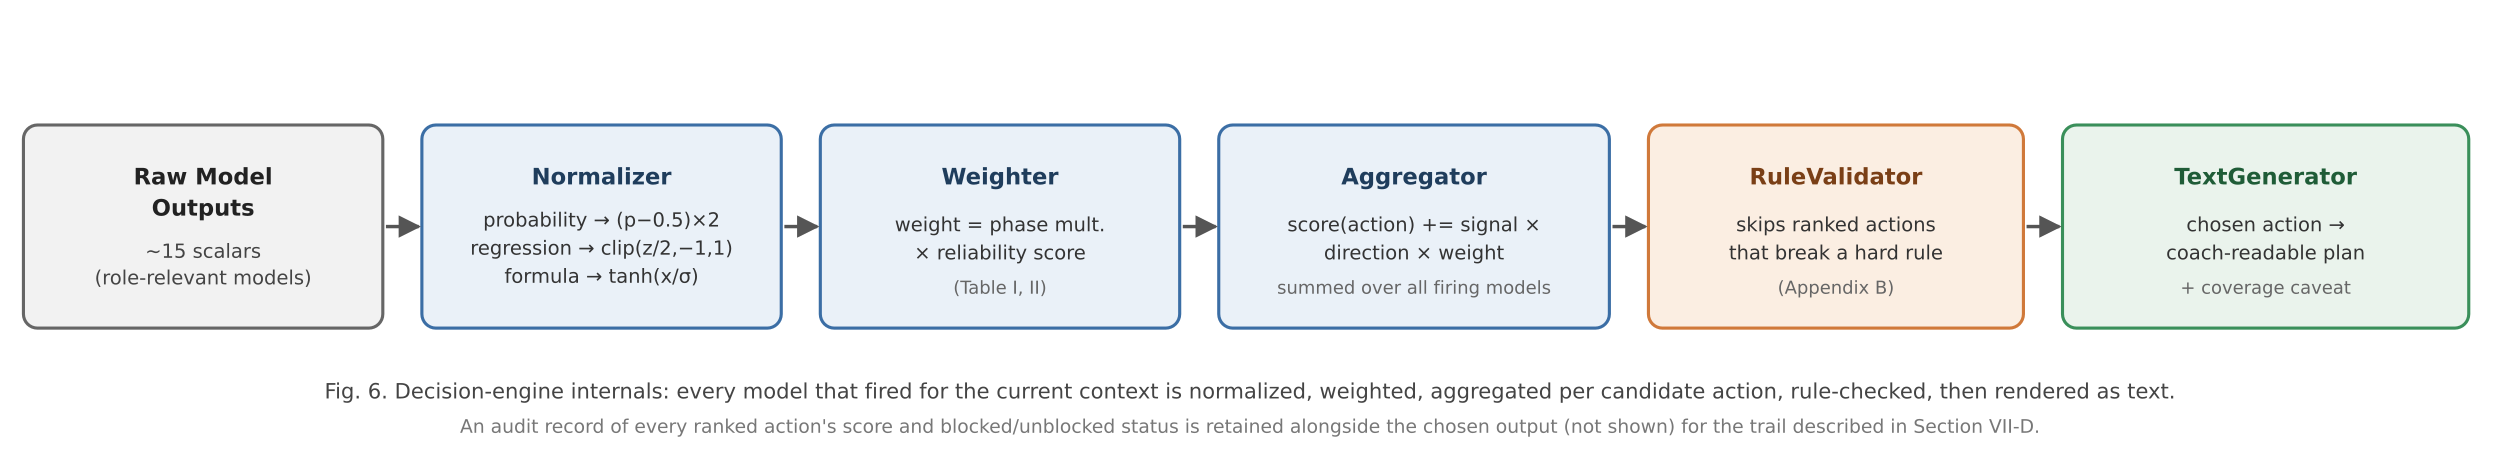
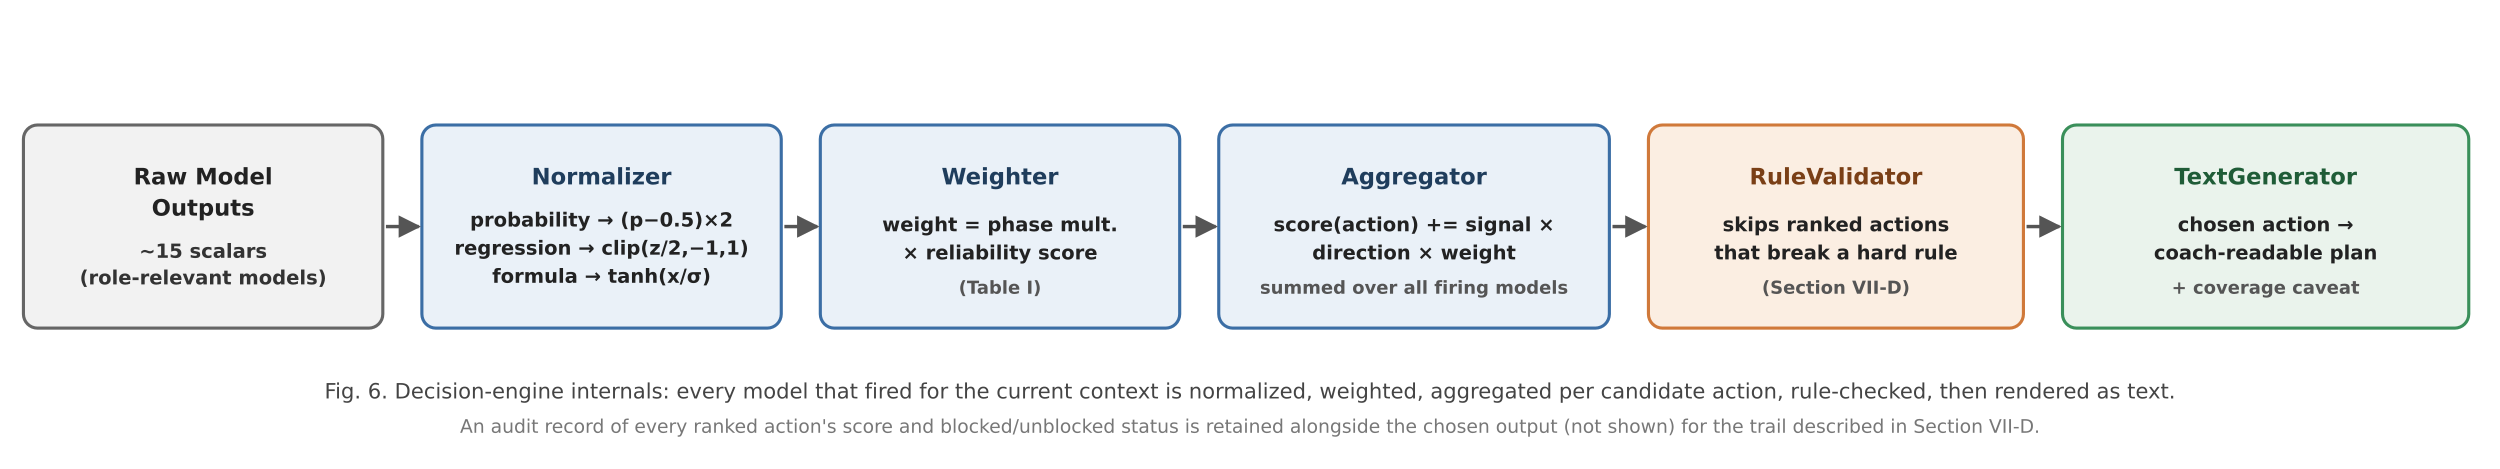
<svg xmlns="http://www.w3.org/2000/svg" viewBox="0 0 1600 300" font-family="DejaVu Sans, Arial, sans-serif">
  <defs>
    <marker id="arrow2" viewBox="0 0 10 10" refX="9" refY="5" markerWidth="6.5" markerHeight="6.5" orient="auto-start-reverse">
      <path d="M0,0 L10,5 L0,10 z" fill="#555555" />
    </marker>
  </defs>
  <g font-size="14.5" text-anchor="middle">
    <rect x="15" y="80" width="230" height="130" rx="9" fill="#f2f2f2" stroke="#666" stroke-width="2" />
    <text x="130" y="118" font-weight="bold" fill="#222">Raw Model</text>
    <text x="130" y="138" font-weight="bold" fill="#222">Outputs</text>
-     <text x="130" y="165" font-size="12.5" fill="#444">~15 scalars</text>
-     <text x="130" y="182" font-size="12.5" fill="#444">(role-relevant models)</text>
+     <text x="130" y="165" font-size="12.5" font-weight="600" fill="#333">~15 scalars</text>
+     <text x="130" y="182" font-size="12.5" font-weight="600" fill="#333">(role-relevant models)</text>
    <rect x="270" y="80" width="230" height="130" rx="9" fill="#eaf1f8" stroke="#3b6ea5" stroke-width="2" />
    <text x="385" y="118" font-weight="bold" fill="#1f3d5c">Normalizer</text>
-     <text x="385" y="145" font-size="12.5" fill="#333">probability → (p−0.5)×2</text>
-     <text x="385" y="163" font-size="12.5" fill="#333">regression → clip(z/2,−1,1)</text>
-     <text x="385" y="181" font-size="12.5" fill="#333">formula → tanh(x/σ)</text>
+     <text x="385" y="145" font-size="12.5" font-weight="600" fill="#222">probability → (p−0.5)×2</text>
+     <text x="385" y="163" font-size="12.5" font-weight="600" fill="#222">regression → clip(z/2,−1,1)</text>
+     <text x="385" y="181" font-size="12.5" font-weight="600" fill="#222">formula → tanh(x/σ)</text>
    <rect x="525" y="80" width="230" height="130" rx="9" fill="#eaf1f8" stroke="#3b6ea5" stroke-width="2" />
    <text x="640" y="118" font-weight="bold" fill="#1f3d5c">Weighter</text>
-     <text x="640" y="148" font-size="12.5" fill="#333">weight = phase mult.</text>
-     <text x="640" y="166" font-size="12.5" fill="#333">× reliability score</text>
-     <text x="640" y="188" font-size="11.5" fill="#666">(Table I, II)</text>
+     <text x="640" y="148" font-size="12.5" font-weight="600" fill="#222">weight = phase mult.</text>
+     <text x="640" y="166" font-size="12.5" font-weight="600" fill="#222">× reliability score</text>
+     <text x="640" y="188" font-size="11.5" font-weight="600" fill="#555">(Table I)</text>
    <rect x="780" y="80" width="250" height="130" rx="9" fill="#eaf1f8" stroke="#3b6ea5" stroke-width="2" />
    <text x="905" y="118" font-weight="bold" fill="#1f3d5c">Aggregator</text>
-     <text x="905" y="148" font-size="12.5" fill="#333">score(action) += signal ×</text>
-     <text x="905" y="166" font-size="12.5" fill="#333">direction × weight</text>
-     <text x="905" y="188" font-size="11.5" fill="#666">summed over all firing models</text>
+     <text x="905" y="148" font-size="12.5" font-weight="600" fill="#222">score(action) += signal ×</text>
+     <text x="905" y="166" font-size="12.5" font-weight="600" fill="#222">direction × weight</text>
+     <text x="905" y="188" font-size="11.5" font-weight="600" fill="#555">summed over all firing models</text>
    <rect x="1055" y="80" width="240" height="130" rx="9" fill="#fbeee2" stroke="#d0793a" stroke-width="2" />
    <text x="1175" y="118" font-weight="bold" fill="#7a3f16">RuleValidator</text>
-     <text x="1175" y="148" font-size="12.5" fill="#333">skips ranked actions</text>
-     <text x="1175" y="166" font-size="12.5" fill="#333">that break a hard rule</text>
-     <text x="1175" y="188" font-size="11.5" fill="#666">(Appendix B)</text>
+     <text x="1175" y="148" font-size="12.5" font-weight="600" fill="#222">skips ranked actions</text>
+     <text x="1175" y="166" font-size="12.5" font-weight="600" fill="#222">that break a hard rule</text>
+     <text x="1175" y="188" font-size="11.5" font-weight="600" fill="#555">(Section VII-D)</text>
    <rect x="1320" y="80" width="260" height="130" rx="9" fill="#eaf3ec" stroke="#3a8f5a" stroke-width="2" />
    <text x="1450" y="118" font-weight="bold" fill="#1f5c37">TextGenerator</text>
-     <text x="1450" y="148" font-size="12.5" fill="#333">chosen action →</text>
-     <text x="1450" y="166" font-size="12.5" fill="#333">coach-readable plan</text>
-     <text x="1450" y="188" font-size="11.5" fill="#666">+ coverage caveat</text>
+     <text x="1450" y="148" font-size="12.5" font-weight="600" fill="#222">chosen action →</text>
+     <text x="1450" y="166" font-size="12.5" font-weight="600" fill="#222">coach-readable plan</text>
+     <text x="1450" y="188" font-size="11.5" font-weight="600" fill="#555">+ coverage caveat</text>
  </g>
  <g stroke="#555555" stroke-width="2.2" marker-end="url(#arrow2)">
    <line x1="247" y1="145" x2="268" y2="145" />
    <line x1="502" y1="145" x2="523" y2="145" />
    <line x1="757" y1="145" x2="778" y2="145" />
    <line x1="1032" y1="145" x2="1053" y2="145" />
    <line x1="1297" y1="145" x2="1318" y2="145" />
  </g>
  <text x="800" y="255" text-anchor="middle" font-size="13.5" fill="#444">
    Fig. 6. Decision-engine internals: every model that fired for the current context is normalized, weighted, aggregated per candidate action, rule-checked, then rendered as text.
  </text>
  <text x="800" y="277" text-anchor="middle" font-size="12" fill="#777">
    An audit record of every ranked action's score and blocked/unblocked status is retained alongside the chosen output (not shown) for the trail described in Section VII-D.
  </text>
</svg>
